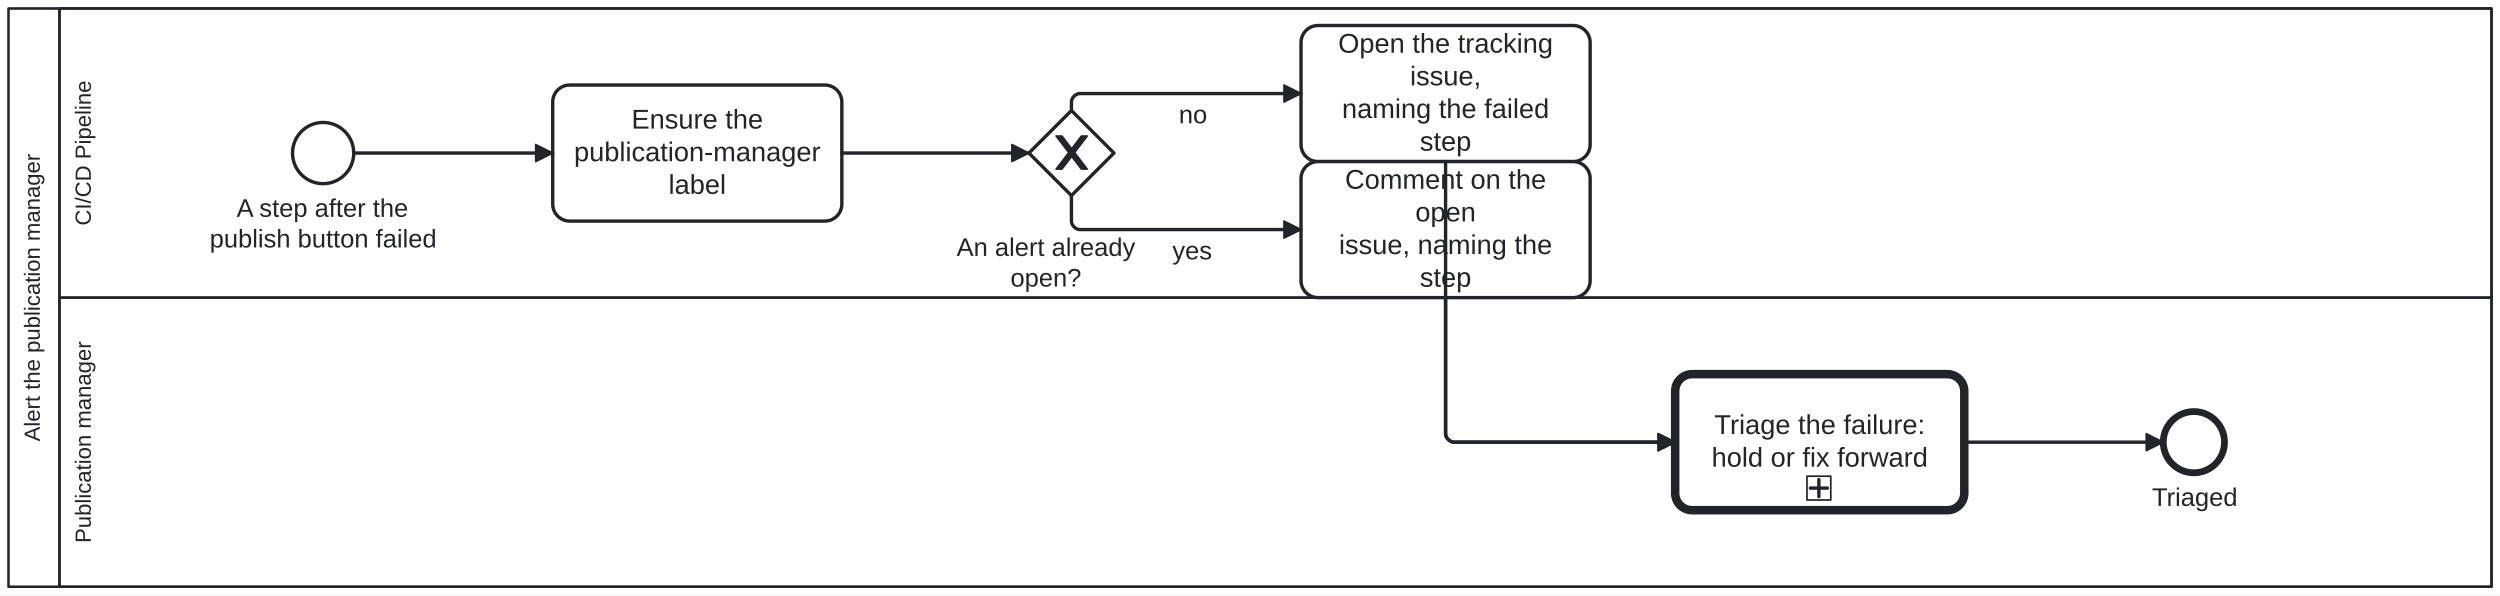
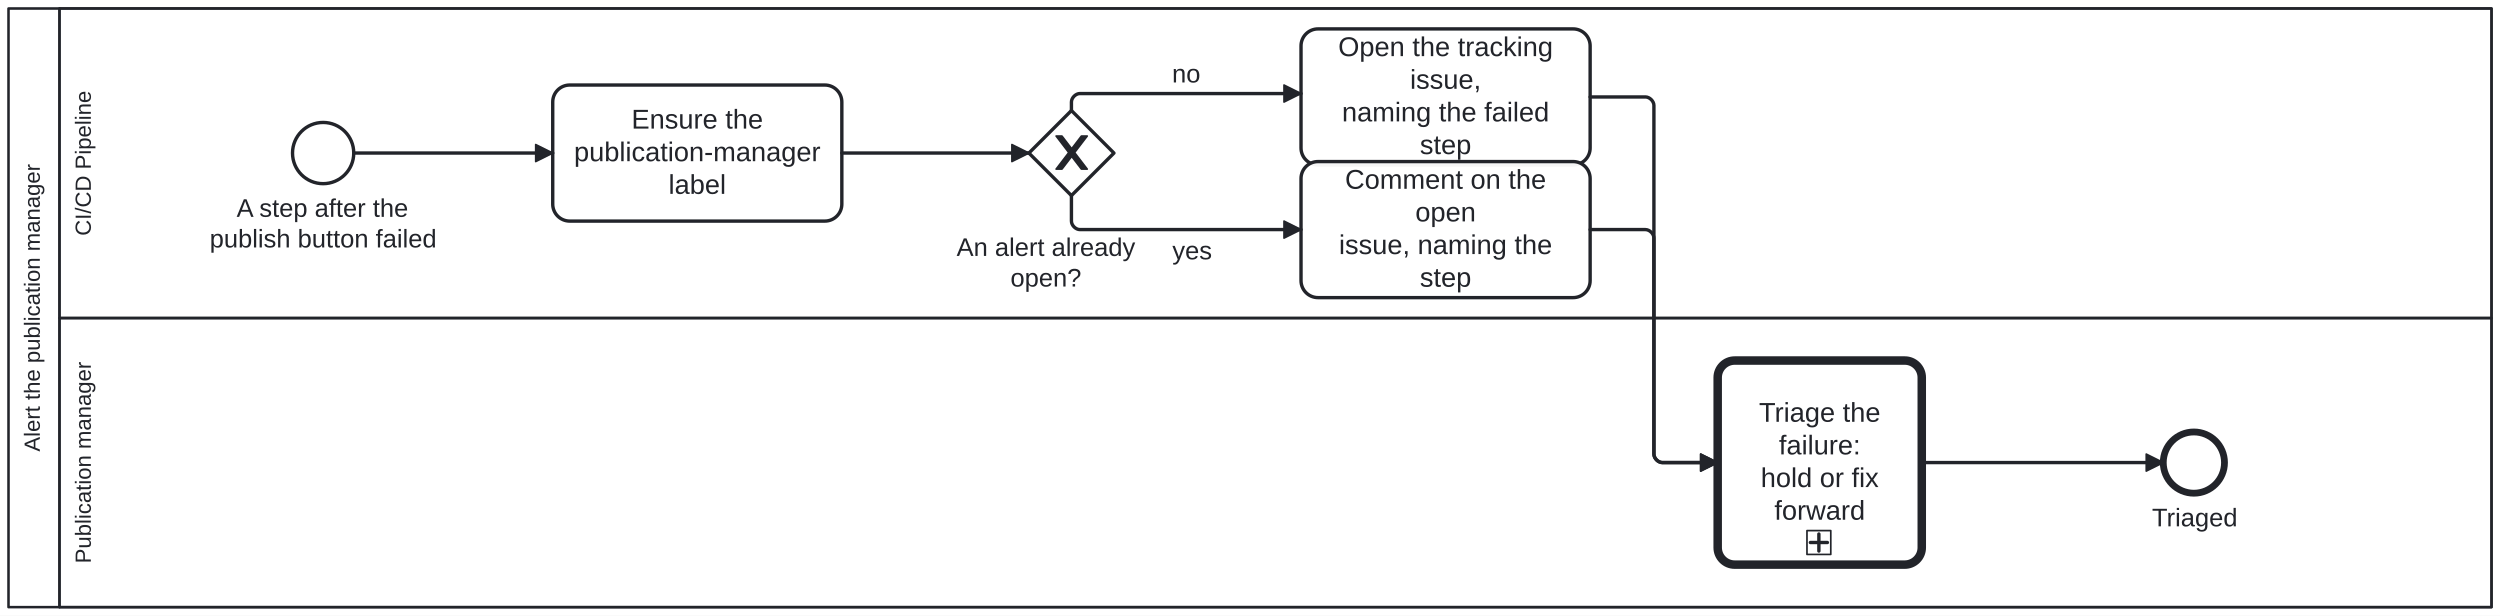
- <svg xmlns="http://www.w3.org/2000/svg" width="100%" style="max-width:100%;height:auto" viewBox="55 55 1470 350" version="1.1">
-   <rect x="55" y="55" width="1470" height="350" fill="#ffffff" />
+ <svg xmlns="http://www.w3.org/2000/svg" width="100%" style="max-width:100%;height:auto" viewBox="55 55 1470 362" version="1.1">
+   <rect x="55" y="55" width="1470" height="362" fill="#ffffff" />
  <g class="djs-group">
    <g class="djs-element djs-shape" data-element-id="Participant_Process_PublishAlert" style="display: block;" transform="matrix(1 0 0 1 60 60)">
      <g class="djs-visual">
-         <rect x="0" y="0" width="1460" height="340" rx="0" ry="0" style="stroke-linecap: round; stroke-linejoin: round; stroke: rgb(34, 36, 42); stroke-width: 1.5px; fill: white; fill-opacity: 0.95;" />
-         <path style="fill: none; stroke-linecap: round; stroke-linejoin: round; stroke: rgb(34, 36, 42); stroke-width: 1.5px;" d="M30,0L30,340" />
-         <text lineHeight="1.05" class="djs-label" transform="matrix(-1.83697e-16 -1 1 -1.83697e-16 0 340)" style="font-family: Arial, sans-serif; font-size: 13px; font-weight: normal; fill: rgb(34, 36, 42);">
-           <tspan x="85.449" y="18.413">Alert the publication manager</tspan>
+         <rect x="0" y="0" width="1460" height="352" rx="0" ry="0" style="stroke-linecap: round; stroke-linejoin: round; stroke: rgb(34, 36, 42); stroke-width: 1.5px; fill: white; fill-opacity: 0.95;" />
+         <path style="fill: none; stroke-linecap: round; stroke-linejoin: round; stroke: rgb(34, 36, 42); stroke-width: 1.5px;" d="M30,0L30,352" />
+         <text lineHeight="1.05" class="djs-label" transform="matrix(-1.83697e-16 -1 1 -1.83697e-16 0 352)" style="font-family: Arial, sans-serif; font-size: 13px; font-weight: normal; fill: rgb(34, 36, 42);">
+           <tspan x="91.449" y="18.413">Alert the publication manager</tspan>
        </text>
      </g>
-       <rect class="djs-hit djs-hit-all" x="0" y="0" width="1460" height="340" style="fill: none; stroke-opacity: 0; stroke: white; stroke-width: 15px;" />
+       <rect class="djs-hit djs-hit-all" x="0" y="0" width="1460" height="352" style="fill: none; stroke-opacity: 0; stroke: white; stroke-width: 15px;" />
    </g>
    <g class="djs-children">
      <g class="djs-group">
-         <g class="djs-element djs-shape" data-element-id="Lane_PubMgr" style="display: block;" transform="matrix(1 0 0 1 90 230)">
+         <g class="djs-element djs-shape" data-element-id="Lane_PubMgr" style="display: block;" transform="matrix(1 0 0 1 90 242)">
          <g class="djs-visual">
            <rect x="0" y="0" width="1430" height="170" rx="0" ry="0" style="stroke-linecap: round; stroke-linejoin: round; stroke: rgb(34, 36, 42); stroke-width: 1.5px; fill: white; fill-opacity: 0.25;" />
            <text lineHeight="1.05" class="djs-label" transform="matrix(-1.83697e-16 -1 1 -1.83697e-16 0 170)" style="font-family: Arial, sans-serif; font-size: 13px; font-weight: normal; fill: rgb(34, 36, 42);">
              <tspan x="25.741" y="18.413">Publication manager</tspan>
            </text>
          </g>
          <rect class="djs-hit djs-hit-all" x="0" y="0" width="1430" height="170" style="fill: none; stroke-opacity: 0; stroke: white; stroke-width: 15px;" />
        </g>
      </g>
      <g class="djs-group">
        <g class="djs-element djs-shape" data-element-id="Lane_Ci" style="display: block;" transform="matrix(1 0 0 1 90 60)">
          <g class="djs-visual">
-             <rect x="0" y="0" width="1430" height="170" rx="0" ry="0" style="stroke-linecap: round; stroke-linejoin: round; stroke: rgb(34, 36, 42); stroke-width: 1.5px; fill: white; fill-opacity: 0.25;" />
-             <text lineHeight="1.05" class="djs-label" transform="matrix(-1.83697e-16 -1 1 -1.83697e-16 0 170)" style="font-family: Arial, sans-serif; font-size: 13px; font-weight: normal; fill: rgb(34, 36, 42);">
-               <tspan x="42.372" y="18.413">CI/CD Pipeline</tspan>
-             </text>
-           </g>
-           <rect class="djs-hit djs-hit-all" x="0" y="0" width="1430" height="170" style="fill: none; stroke-opacity: 0; stroke: white; stroke-width: 15px;" />
+             <rect x="0" y="0" width="1430" height="182" rx="0" ry="0" style="stroke-linecap: round; stroke-linejoin: round; stroke: rgb(34, 36, 42); stroke-width: 1.5px; fill: white; fill-opacity: 0.25;" />
+             <text lineHeight="1.05" class="djs-label" transform="matrix(-1.83697e-16 -1 1 -1.83697e-16 0 182)" style="font-family: Arial, sans-serif; font-size: 13px; font-weight: normal; fill: rgb(34, 36, 42);">
+               <tspan x="48.372" y="18.413">CI/CD Pipeline</tspan>
+             </text>
+           </g>
+           <rect class="djs-hit djs-hit-all" x="0" y="0" width="1430" height="182" style="fill: none; stroke-opacity: 0; stroke: white; stroke-width: 15px;" />
        </g>
      </g>
      <g class="djs-group">
        <g class="djs-element djs-shape" data-element-id="Start_Failed" style="display: block;" transform="matrix(1 0 0 1 227 127)">
          <g class="djs-visual">
            <circle cx="18" cy="18" r="18" style="stroke-linecap: round; stroke-linejoin: round; stroke: rgb(34, 36, 42); stroke-width: 2px; fill: white; fill-opacity: 0.95;" />
          </g>
          <rect class="djs-hit djs-hit-all" x="0" y="0" width="36" height="36" style="fill: none; stroke-opacity: 0; stroke: white; stroke-width: 15px;" />
        </g>
      </g>
      <g class="djs-group">
        <g class="djs-element djs-shape" data-element-id="Start_Failed_label" style="display: block;" transform="matrix(1 0 0 1 178 169)">
          <g class="djs-visual">
            <text lineHeight="1.2" class="djs-label" style="font-family: Arial, sans-serif; font-size: 15px; font-weight: normal; fill: rgb(34, 36, 42);">
              <tspan x="16.137" y="13.5">A step after the</tspan>
              <tspan x="0.284" y="31.5">publish button failed</tspan>
            </text>
          </g>
          <rect class="djs-hit djs-hit-all" x="0" y="0" width="134" height="36" style="fill: none; stroke-opacity: 0; stroke: white; stroke-width: 15px;" />
        </g>
      </g>
      <g class="djs-group">
        <g class="djs-element djs-shape" data-element-id="A_Label" style="display: block;" transform="matrix(1 0 0 1 380 105)">
          <g class="djs-visual">
            <rect x="0" y="0" width="170" height="80" rx="10" ry="10" style="stroke-linecap: round; stroke-linejoin: round; stroke: rgb(34, 36, 42); stroke-width: 2px; fill: white; fill-opacity: 0.95;" />
            <text lineHeight="1.2" class="djs-label" style="font-family: Arial, sans-serif; font-size: 16px; font-weight: normal; fill: rgb(34, 36, 42);">
              <tspan x="46.309" y="25.6">Ensure the</tspan>
              <tspan x="12.512" y="44.8">publication-manager </tspan>
              <tspan x="68.098" y="64">label</tspan>
            </text>
          </g>
          <rect class="djs-hit djs-hit-all" x="0" y="0" width="170" height="80" style="fill: none; stroke-opacity: 0; stroke: white; stroke-width: 15px;" />
        </g>
      </g>
      <g class="djs-group">
        <g class="djs-element djs-shape" data-element-id="GW_Open" style="display: block;" transform="matrix(1 0 0 1 660 120)">
          <g class="djs-visual">
            <polygon points="25,0 50,25 25,50 0,25" style="stroke-linecap: round; stroke-linejoin: round; stroke: rgb(34, 36, 42); stroke-width: 2px; fill: white; fill-opacity: 0.95;" />
            <path d="m 16,15 7.429,9.714 -7.429,9.714 3.429,0 5.714,-7.464 5.714,7.464 3.429,0 -7.429,-9.714 7.429,-9.714 -3.429,0 -5.714,7.464 -5.714,-7.464 -3.429,0 z" style="fill: rgb(34, 36, 42); stroke-linecap: round; stroke-linejoin: round; stroke: rgb(34, 36, 42); stroke-width: 1px;" />
          </g>
          <rect class="djs-hit djs-hit-all" x="0" y="0" width="50" height="50" style="fill: none; stroke-opacity: 0; stroke: white; stroke-width: 15px;" />
        </g>
      </g>
      <g class="djs-group">
        <g class="djs-element djs-shape" data-element-id="GW_Open_label" style="display: block;" transform="matrix(1 0 0 1 617 192)">
          <g class="djs-visual">
            <text lineHeight="1.2" class="djs-label" style="font-family: Arial, sans-serif; font-size: 15px; font-weight: normal; fill: rgb(34, 36, 42);">
              <tspan x="0.471" y="13.5">An alert already</tspan>
              <tspan x="32.144" y="31.5">open?</tspan>
            </text>
          </g>
          <rect class="djs-hit djs-hit-all" x="0" y="0" width="106" height="36" style="fill: none; stroke-opacity: 0; stroke: white; stroke-width: 15px;" />
        </g>
      </g>
      <g class="djs-group">
-         <g class="djs-element djs-shape" data-element-id="A_Open" style="display: block;" transform="matrix(1 0 0 1 820 70)">
+         <g class="djs-element djs-shape" data-element-id="A_Open" style="display: block;" transform="matrix(1 0 0 1 820 72)">
          <g class="djs-visual">
            <rect x="0" y="0" width="170" height="80" rx="10" ry="10" style="stroke-linecap: round; stroke-linejoin: round; stroke: rgb(34, 36, 42); stroke-width: 2px; fill: white; fill-opacity: 0.95;" />
            <text lineHeight="1.2" class="djs-label" style="font-family: Arial, sans-serif; font-size: 16px; font-weight: normal; fill: rgb(34, 36, 42);">
              <tspan x="21.852" y="16">Open the tracking </tspan>
              <tspan x="64.102" y="35.2">issue,</tspan>
              <tspan x="24.07" y="54.4">naming the failed </tspan>
              <tspan x="69.879" y="73.6">step</tspan>
            </text>
          </g>
          <rect class="djs-hit djs-hit-all" x="0" y="0" width="170" height="80" style="fill: none; stroke-opacity: 0; stroke: white; stroke-width: 15px;" />
        </g>
      </g>
      <g class="djs-group">
        <g class="djs-element djs-shape" data-element-id="A_Comment" style="display: block;" transform="matrix(1 0 0 1 820 150)">
          <g class="djs-visual">
            <rect x="0" y="0" width="170" height="80" rx="10" ry="10" style="stroke-linecap: round; stroke-linejoin: round; stroke: rgb(34, 36, 42); stroke-width: 2px; fill: white; fill-opacity: 0.95;" />
            <text lineHeight="1.2" class="djs-label" style="font-family: Arial, sans-serif; font-size: 16px; font-weight: normal; fill: rgb(34, 36, 42);">
              <tspan x="25.859" y="16">Comment on the </tspan>
              <tspan x="67.203" y="35.2">open</tspan>
              <tspan x="22.297" y="54.4">issue, naming the </tspan>
              <tspan x="69.879" y="73.6">step</tspan>
            </text>
          </g>
          <rect class="djs-hit djs-hit-all" x="0" y="0" width="170" height="80" style="fill: none; stroke-opacity: 0; stroke: white; stroke-width: 15px;" />
        </g>
      </g>
      <g class="djs-group">
        <a class="fa-subprocess-link" href="https://litlfred.github.io/folio-assistant/cat-harness/process/Process_AskThePerson" target="_top">
-           <g class="djs-element djs-shape" data-element-id="U_Triage" style="display: block;" transform="matrix(1 0 0 1 1040 275)">
+           <g class="djs-element djs-shape" data-element-id="U_Triage" style="display: block;" transform="matrix(1 0 0 1 1065 267)">
            <g class="djs-visual">
-               <rect x="0" y="0" width="170" height="80" rx="10" ry="10" style="stroke-linecap: round; stroke-linejoin: round; stroke: rgb(34, 36, 42); stroke-width: 5px; fill: white; fill-opacity: 0.95;" />
+               <rect x="0" y="0" width="120" height="120" rx="10" ry="10" style="stroke-linecap: round; stroke-linejoin: round; stroke: rgb(34, 36, 42); stroke-width: 5px; fill: white; fill-opacity: 0.95;" />
              <text lineHeight="1.2" class="djs-label" style="font-family: Arial, sans-serif; font-size: 16px; font-weight: normal; fill: rgb(34, 36, 42);">
-                 <tspan x="23.043" y="35.2">Triage the failure:</tspan>
-                 <tspan x="21.418" y="54.4">hold or fix forward</tspan>
+                 <tspan x="24.277" y="36">Triage the </tspan>
+                 <tspan x="35.988" y="55.2">failure:</tspan>
+                 <tspan x="25.316" y="74.4">hold or fix </tspan>
+                 <tspan x="33.324" y="93.6">forward</tspan>
              </text>
-               <rect x="0" y="0" width="14" height="14" rx="0" ry="0" style="stroke-linecap: round; stroke-linejoin: round; stroke: rgb(34, 36, 42); stroke-width: 1px; fill: white;" transform="matrix(1 0 0 1 77.5 60)" />
-               <path data-marker="sub-process" d="m77.5,60 m 7,2 l 0,10 m -5,-5 l 10,0" style="fill: white; stroke-linecap: round; stroke-linejoin: round; stroke: rgb(34, 36, 42); stroke-width: 2px;" />
+               <rect x="0" y="0" width="14" height="14" rx="0" ry="0" style="stroke-linecap: round; stroke-linejoin: round; stroke: rgb(34, 36, 42); stroke-width: 1px; fill: white;" transform="matrix(1 0 0 1 52.5 100)" />
+               <path data-marker="sub-process" d="m52.5,100 m 7,2 l 0,10 m -5,-5 l 10,0" style="fill: white; stroke-linecap: round; stroke-linejoin: round; stroke: rgb(34, 36, 42); stroke-width: 2px;" />
            </g>
-             <rect class="djs-hit djs-hit-all" x="0" y="0" width="170" height="80" style="fill: none; stroke-opacity: 0; stroke: white; stroke-width: 15px;" />
+             <rect class="djs-hit djs-hit-all" x="0" y="0" width="120" height="120" style="fill: none; stroke-opacity: 0; stroke: white; stroke-width: 15px;" />
          </g>
        </a>
      </g>
      <g class="djs-group">
-         <g class="djs-element djs-shape" data-element-id="End_Triaged" style="display: block;" transform="matrix(1 0 0 1 1327 297)">
+         <g class="djs-element djs-shape" data-element-id="End_Triaged" style="display: block;" transform="matrix(1 0 0 1 1327 309)">
          <g class="djs-visual">
            <circle cx="18" cy="18" r="18" style="stroke-linecap: round; stroke-linejoin: round; stroke: rgb(34, 36, 42); stroke-width: 4px; fill: white; fill-opacity: 0.95;" />
          </g>
          <rect class="djs-hit djs-hit-all" x="0" y="0" width="36" height="36" style="fill: none; stroke-opacity: 0; stroke: white; stroke-width: 15px;" />
        </g>
      </g>
      <g class="djs-group">
-         <g class="djs-element djs-shape" data-element-id="End_Triaged_label" style="display: block;" transform="matrix(1 0 0 1 1320 339)">
+         <g class="djs-element djs-shape" data-element-id="End_Triaged_label" style="display: block;" transform="matrix(1 0 0 1 1320 351)">
          <g class="djs-visual">
            <text lineHeight="1.2" class="djs-label" style="font-family: Arial, sans-serif; font-size: 15px; font-weight: normal; fill: rgb(34, 36, 42);">
              <tspan x="0.349" y="13.5">Triaged</tspan>
            </text>
          </g>
          <rect class="djs-hit djs-hit-all" x="0" y="0" width="51" height="18" style="fill: none; stroke-opacity: 0; stroke: white; stroke-width: 15px;" />
        </g>
      </g>
      <g class="djs-group">
        <g class="djs-element djs-connection" data-element-id="F_1" style="display: block;">
          <g class="djs-visual">
            <defs>
              <marker id="folio-marker-1" viewBox="0 0 20 20" refX="11" refY="10" markerWidth="10" markerHeight="10" orient="auto">
                <path d="M 1 5 L 11 10 L 1 15 Z" style="stroke-linecap: round; stroke-linejoin: round; stroke: rgb(34, 36, 42); stroke-width: 1px; fill: rgb(34, 36, 42);" />
              </marker>
            </defs>
            <path data-corner-radius="5" style="fill: none; stroke-linecap: round; stroke-linejoin: round; stroke: rgb(34, 36, 42); stroke-width: 2px; marker-end: url('#folio-marker-1');" d="M263,145L380,145" />
          </g>
          <path d="M263,145L380,145" class="djs-hit djs-hit-stroke" style="fill: none; stroke-opacity: 0; stroke: white; stroke-width: 15px;" />
        </g>
      </g>
      <g class="djs-group">
        <g class="djs-element djs-connection" data-element-id="F_2" style="display: block;">
          <g class="djs-visual">
            <defs>
              <marker id="folio-marker-2" viewBox="0 0 20 20" refX="11" refY="10" markerWidth="10" markerHeight="10" orient="auto">
                <path d="M 1 5 L 11 10 L 1 15 Z" style="stroke-linecap: round; stroke-linejoin: round; stroke: rgb(34, 36, 42); stroke-width: 1px; fill: rgb(34, 36, 42);" />
              </marker>
            </defs>
            <path data-corner-radius="5" style="fill: none; stroke-linecap: round; stroke-linejoin: round; stroke: rgb(34, 36, 42); stroke-width: 2px; marker-end: url('#folio-marker-2');" d="M550,145L660,145" />
          </g>
          <path d="M550,145L660,145" class="djs-hit djs-hit-stroke" style="fill: none; stroke-opacity: 0; stroke: white; stroke-width: 15px;" />
        </g>
      </g>
      <g class="djs-group">
        <g class="djs-element djs-connection" data-element-id="F_3" style="display: block;">
          <g class="djs-visual">
            <defs>
              <marker id="folio-marker-3" viewBox="0 0 20 20" refX="11" refY="10" markerWidth="10" markerHeight="10" orient="auto">
                <path d="M 1 5 L 11 10 L 1 15 Z" style="stroke-linecap: round; stroke-linejoin: round; stroke: rgb(34, 36, 42); stroke-width: 1px; fill: rgb(34, 36, 42);" />
              </marker>
            </defs>
            <path data-corner-radius="5" style="fill: none; stroke-linecap: round; stroke-linejoin: round; stroke: rgb(34, 36, 42); stroke-width: 2px; marker-end: url('#folio-marker-3');" d="M685,120L685,115C685,112.5,687.5,110,690,110L820,110" />
          </g>
          <path d="M685,120L685,110L820,110" class="djs-hit djs-hit-stroke" style="fill: none; stroke-opacity: 0; stroke: white; stroke-width: 15px;" />
        </g>
      </g>
      <g class="djs-group">
-         <g class="djs-element djs-shape" data-element-id="F_3_label" style="display: block;" transform="matrix(1 0 0 1 748 114)">
+         <g class="djs-element djs-shape" data-element-id="F_3_label" style="display: block;" transform="matrix(1 0 0 1 744 90)">
          <g class="djs-visual">
            <text lineHeight="1.2" class="djs-label" style="font-family: Arial, sans-serif; font-size: 15px; font-weight: normal; fill: rgb(34, 36, 42);">
              <tspan x="0.158" y="13.5">no</tspan>
            </text>
          </g>
          <rect class="djs-hit djs-hit-all" x="0" y="0" width="17" height="18" style="fill: none; stroke-opacity: 0; stroke: white; stroke-width: 15px;" />
        </g>
      </g>
      <g class="djs-group">
        <g class="djs-element djs-connection" data-element-id="F_4" style="display: block;">
          <g class="djs-visual">
            <defs>
              <marker id="folio-marker-4" viewBox="0 0 20 20" refX="11" refY="10" markerWidth="10" markerHeight="10" orient="auto">
                <path d="M 1 5 L 11 10 L 1 15 Z" style="stroke-linecap: round; stroke-linejoin: round; stroke: rgb(34, 36, 42); stroke-width: 1px; fill: rgb(34, 36, 42);" />
              </marker>
            </defs>
            <path data-corner-radius="5" style="fill: none; stroke-linecap: round; stroke-linejoin: round; stroke: rgb(34, 36, 42); stroke-width: 2px; marker-end: url('#folio-marker-4');" d="M685,170L685,185C685,187.5,687.5,190,690,190L820,190" />
          </g>
          <path d="M685,170L685,190L820,190" class="djs-hit djs-hit-stroke" style="fill: none; stroke-opacity: 0; stroke: white; stroke-width: 15px;" />
        </g>
      </g>
      <g class="djs-group">
        <g class="djs-element djs-shape" data-element-id="F_4_label" style="display: block;" transform="matrix(1 0 0 1 744 194)">
          <g class="djs-visual">
            <text lineHeight="1.2" class="djs-label" style="font-family: Arial, sans-serif; font-size: 15px; font-weight: normal; fill: rgb(34, 36, 42);">
              <tspan x="0.329" y="13.5">yes</tspan>
            </text>
          </g>
          <rect class="djs-hit djs-hit-all" x="0" y="0" width="24" height="18" style="fill: none; stroke-opacity: 0; stroke: white; stroke-width: 15px;" />
        </g>
      </g>
      <g class="djs-group">
        <g class="djs-element djs-connection" data-element-id="F_5" style="display: block;">
          <g class="djs-visual">
            <defs>
              <marker id="folio-marker-5" viewBox="0 0 20 20" refX="11" refY="10" markerWidth="10" markerHeight="10" orient="auto">
                <path d="M 1 5 L 11 10 L 1 15 Z" style="stroke-linecap: round; stroke-linejoin: round; stroke: rgb(34, 36, 42); stroke-width: 1px; fill: rgb(34, 36, 42);" />
              </marker>
            </defs>
-             <path data-corner-radius="5" style="fill: none; stroke-linecap: round; stroke-linejoin: round; stroke: rgb(34, 36, 42); stroke-width: 2px; marker-end: url('#folio-marker-5');" d="M905,150L905,310C905,312.5,907.5,315,910,315L1040,315" />
-           </g>
-           <path d="M905,150L905,315L1040,315" class="djs-hit djs-hit-stroke" style="fill: none; stroke-opacity: 0; stroke: white; stroke-width: 15px;" />
+             <path data-corner-radius="5" style="fill: none; stroke-linecap: round; stroke-linejoin: round; stroke: rgb(34, 36, 42); stroke-width: 2px; marker-end: url('#folio-marker-5');" d="M990,112L1022.5,112C1025,112,1027.5,114.5,1027.5,117L1027.5,322C1027.5,324.5,1030,327,1032.5,327L1065,327" />
+           </g>
+           <path d="M990,112L1027.5,112L1027.5,327L1065,327" class="djs-hit djs-hit-stroke" style="fill: none; stroke-opacity: 0; stroke: white; stroke-width: 15px;" />
        </g>
      </g>
      <g class="djs-group">
        <g class="djs-element djs-connection" data-element-id="F_6" style="display: block;">
          <g class="djs-visual">
            <defs>
              <marker id="folio-marker-6" viewBox="0 0 20 20" refX="11" refY="10" markerWidth="10" markerHeight="10" orient="auto">
                <path d="M 1 5 L 11 10 L 1 15 Z" style="stroke-linecap: round; stroke-linejoin: round; stroke: rgb(34, 36, 42); stroke-width: 1px; fill: rgb(34, 36, 42);" />
              </marker>
            </defs>
-             <path data-corner-radius="5" style="fill: none; stroke-linecap: round; stroke-linejoin: round; stroke: rgb(34, 36, 42); stroke-width: 2px; marker-end: url('#folio-marker-6');" d="M905,230L905,310C905,312.5,907.5,315,910,315L1040,315" />
-           </g>
-           <path d="M905,230L905,315L1040,315" class="djs-hit djs-hit-stroke" style="fill: none; stroke-opacity: 0; stroke: white; stroke-width: 15px;" />
+             <path data-corner-radius="5" style="fill: none; stroke-linecap: round; stroke-linejoin: round; stroke: rgb(34, 36, 42); stroke-width: 2px; marker-end: url('#folio-marker-6');" d="M990,190L1022.5,190C1025,190,1027.5,192.5,1027.5,195L1027.5,322C1027.5,324.5,1030,327,1032.5,327L1065,327" />
+           </g>
+           <path d="M990,190L1027.5,190L1027.5,327L1065,327" class="djs-hit djs-hit-stroke" style="fill: none; stroke-opacity: 0; stroke: white; stroke-width: 15px;" />
        </g>
      </g>
      <g class="djs-group">
        <g class="djs-element djs-connection" data-element-id="F_7" style="display: block;">
          <g class="djs-visual">
            <defs>
              <marker id="folio-marker-7" viewBox="0 0 20 20" refX="11" refY="10" markerWidth="10" markerHeight="10" orient="auto">
                <path d="M 1 5 L 11 10 L 1 15 Z" style="stroke-linecap: round; stroke-linejoin: round; stroke: rgb(34, 36, 42); stroke-width: 1px; fill: rgb(34, 36, 42);" />
              </marker>
            </defs>
-             <path data-corner-radius="5" style="fill: none; stroke-linecap: round; stroke-linejoin: round; stroke: rgb(34, 36, 42); stroke-width: 2px; marker-end: url('#folio-marker-7');" d="M1210,315L1327,315" />
-           </g>
-           <path d="M1210,315L1327,315" class="djs-hit djs-hit-stroke" style="fill: none; stroke-opacity: 0; stroke: white; stroke-width: 15px;" />
+             <path data-corner-radius="5" style="fill: none; stroke-linecap: round; stroke-linejoin: round; stroke: rgb(34, 36, 42); stroke-width: 2px; marker-end: url('#folio-marker-7');" d="M1185,327L1327,327" />
+           </g>
+           <path d="M1185,327L1327,327" class="djs-hit djs-hit-stroke" style="fill: none; stroke-opacity: 0; stroke: white; stroke-width: 15px;" />
        </g>
      </g>
    </g>
  </g>
</svg>
